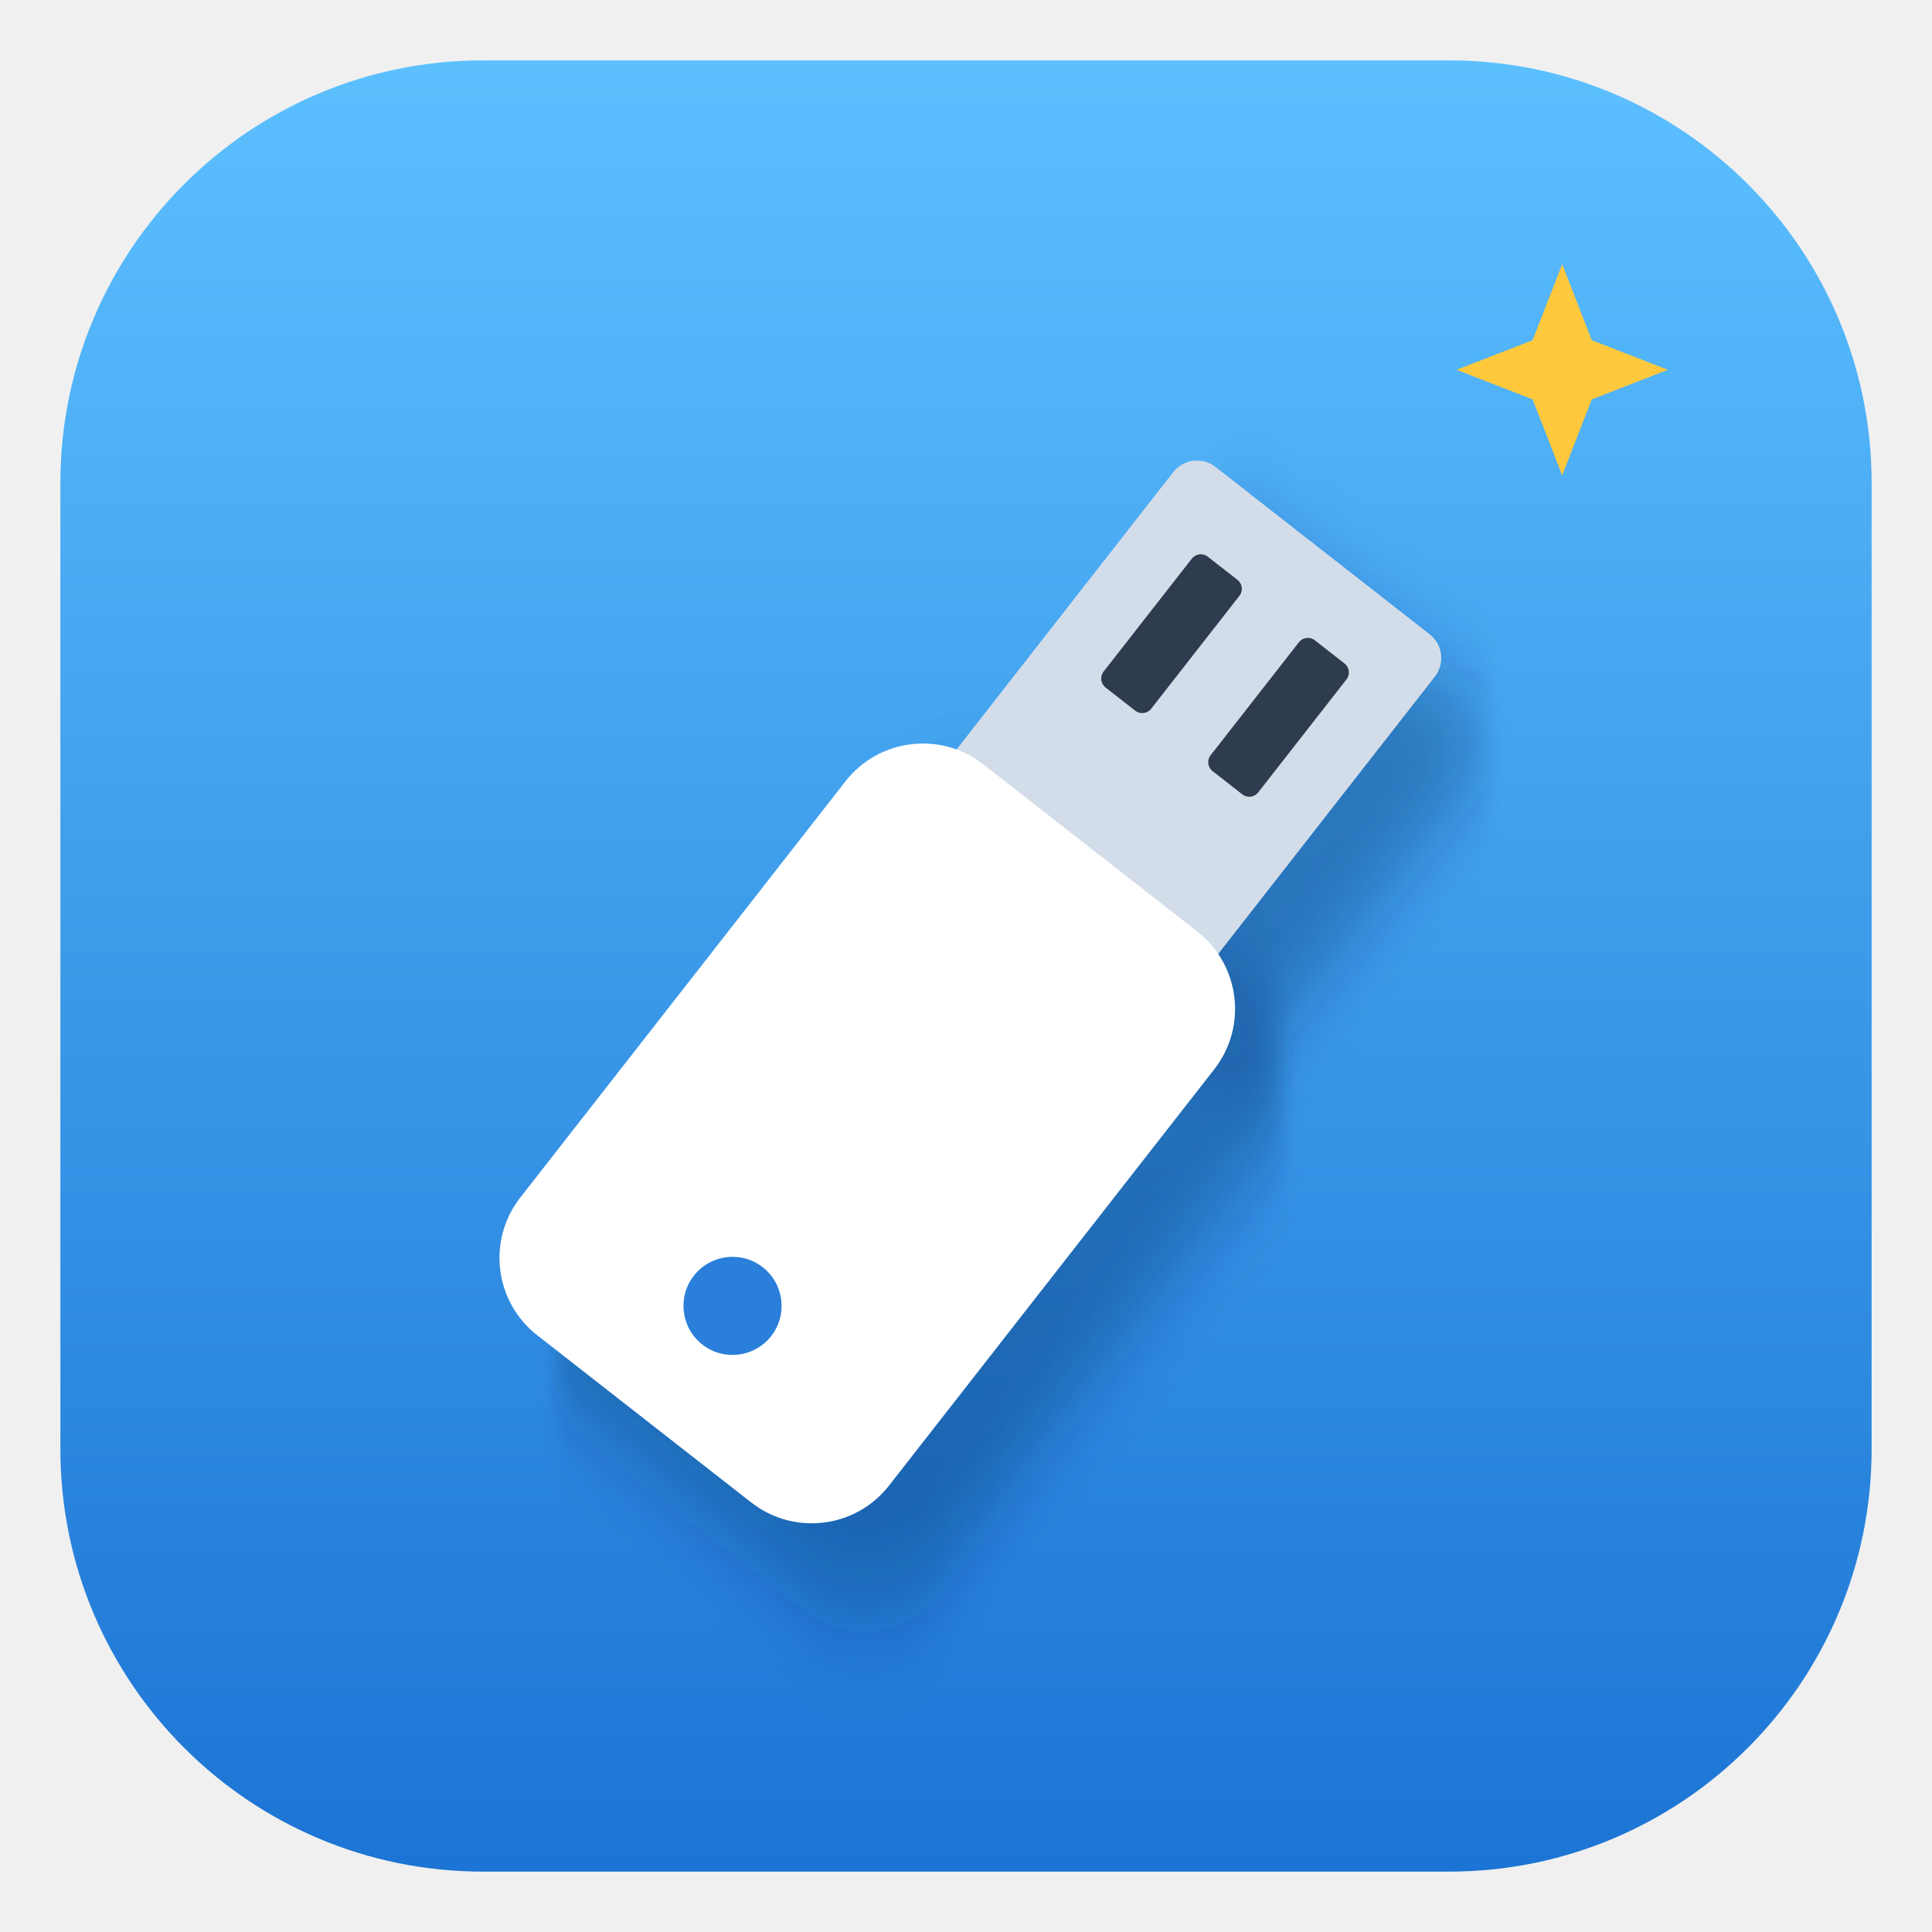
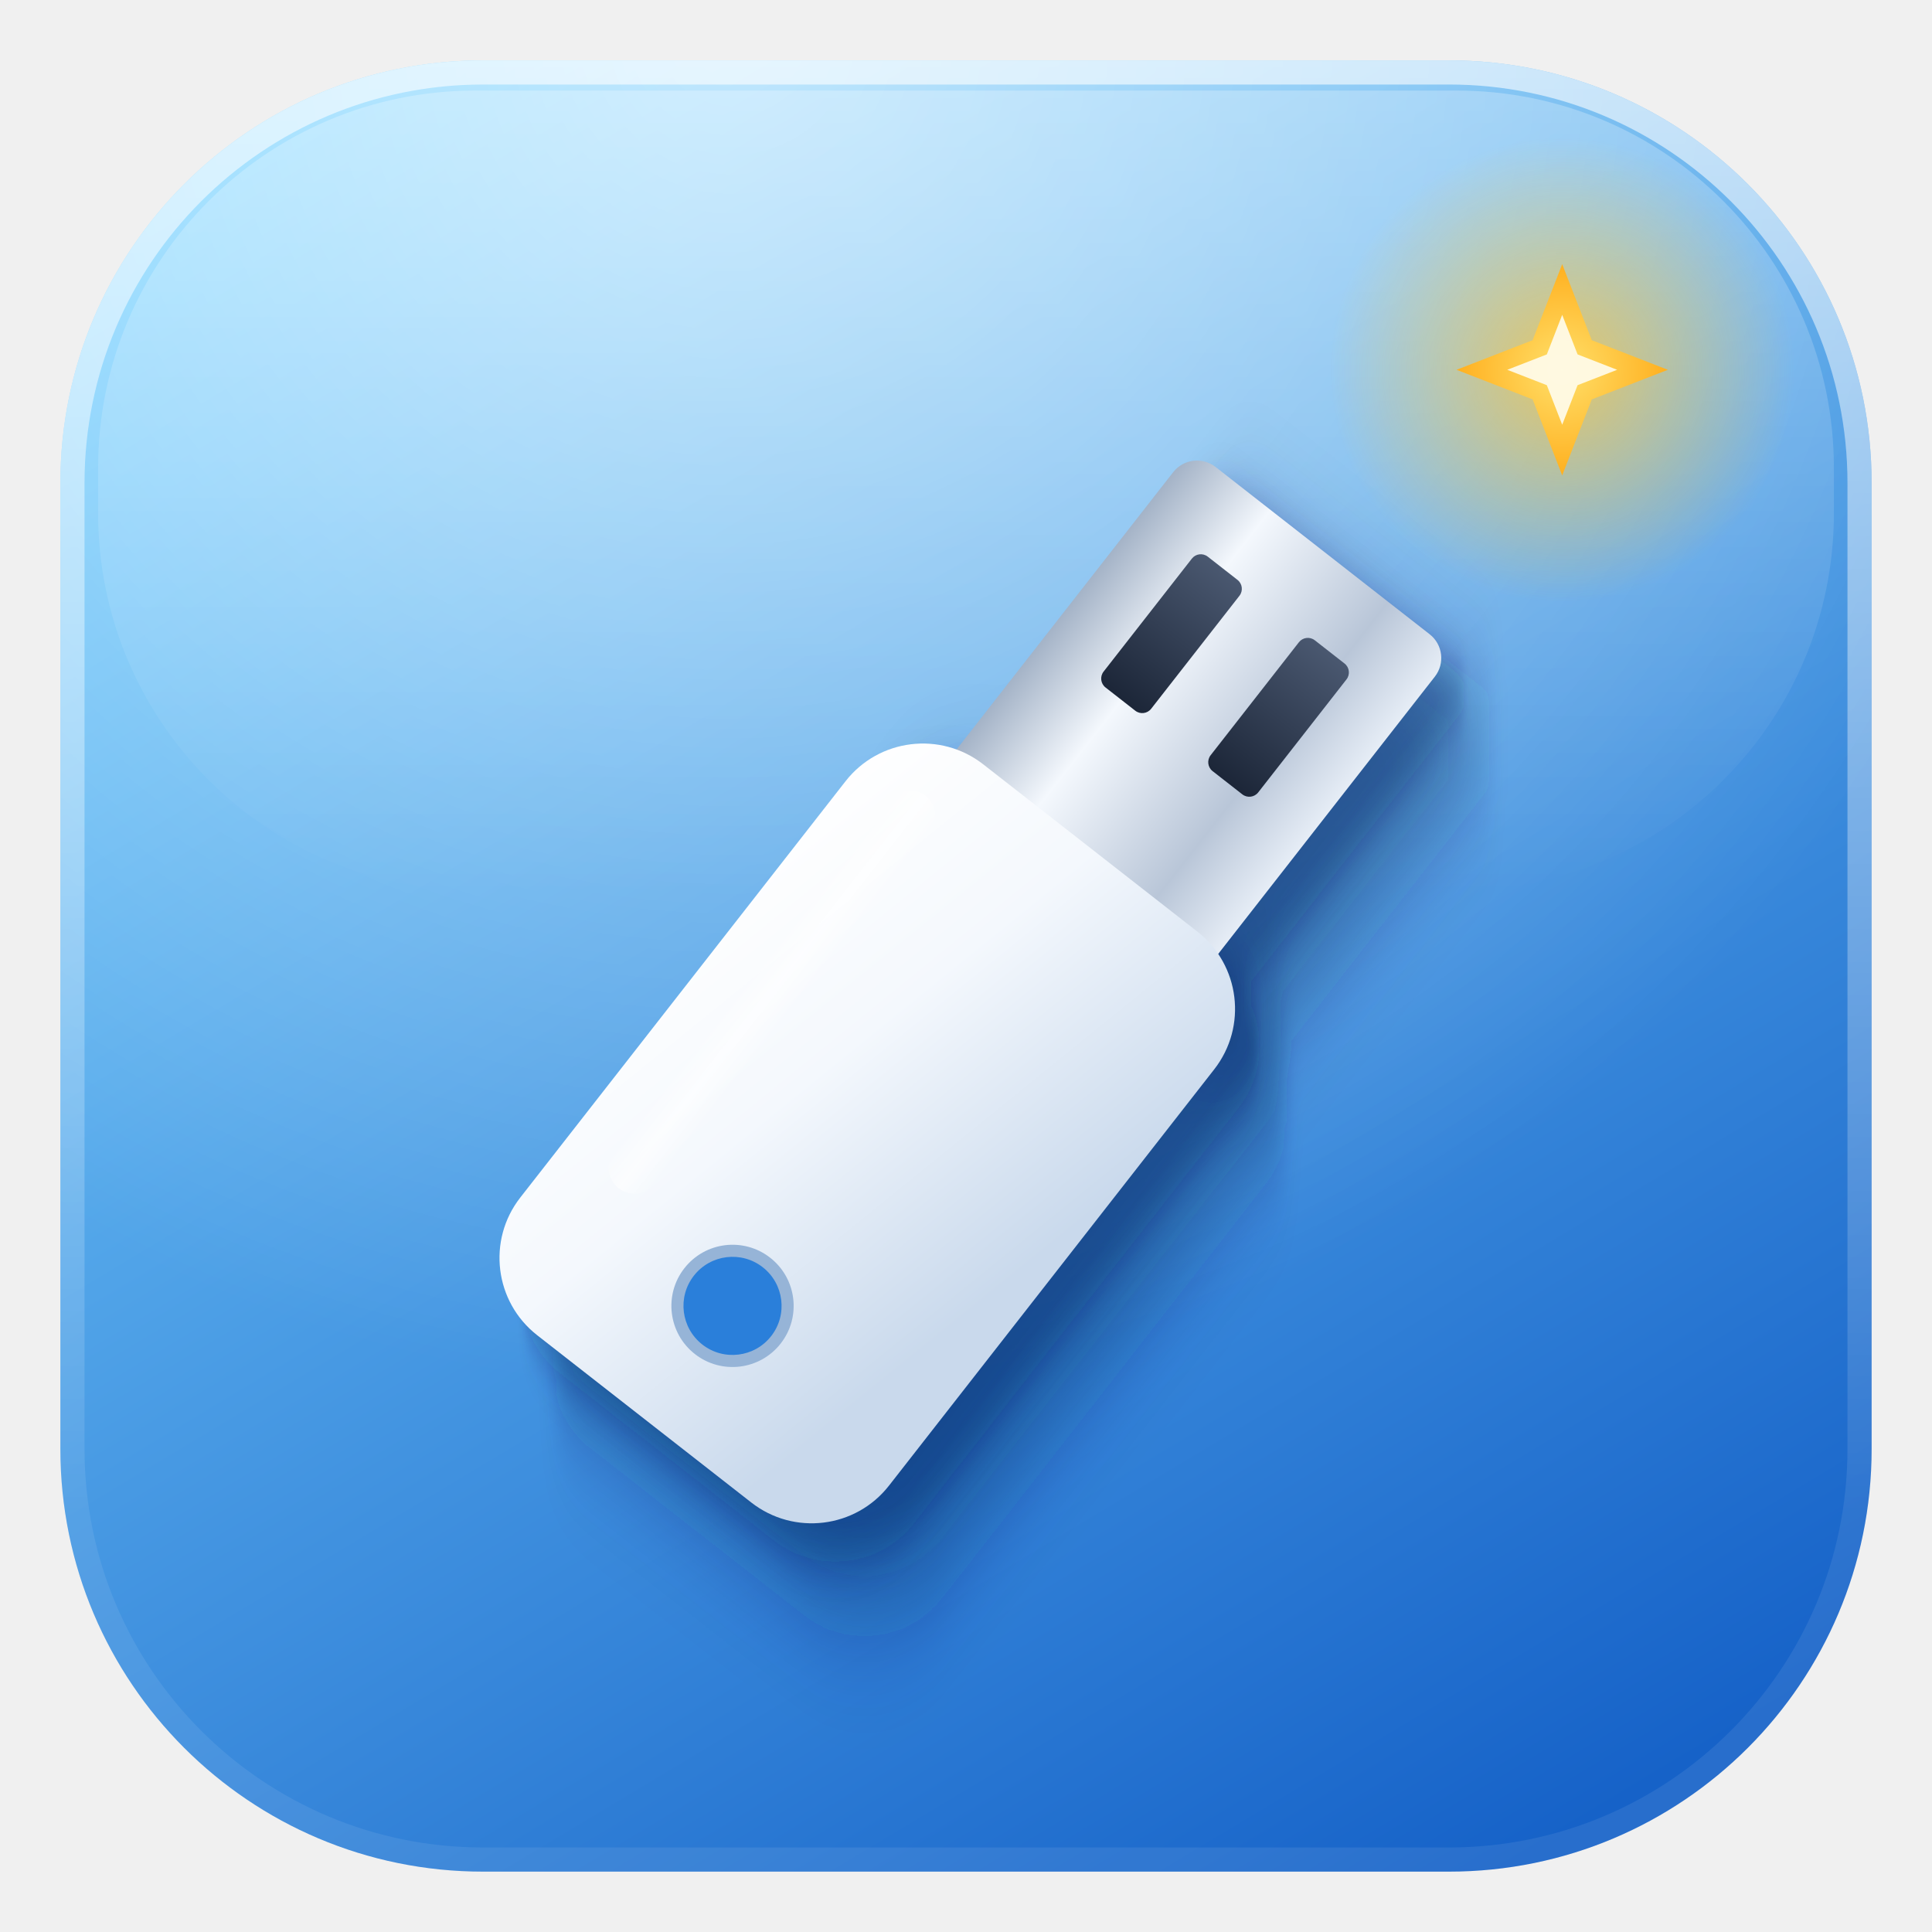
<svg xmlns="http://www.w3.org/2000/svg" viewBox="0 0 256 256" width="256" height="256" role="img" aria-label="NyForge">
  <defs>
-     <linearGradient id="tile" x1="0" y1="0" x2="0" y2="1">
-       <stop offset="0" stop-color="#5CC0FF" />
-       <stop offset="1" stop-color="#1C74D4" />
+     <linearGradient id="tile" x1="0.2" y1="0" x2="0.8" y2="1">
+       <stop offset="0" stop-color="#7AD2FF" />
+       <stop offset="1" stop-color="#1662C8" />
    </linearGradient>
-     <filter id="soft" x="-20%" y="-20%" width="140%" height="140%">
-       <feGaussianBlur stdDeviation="5" />
+     <radialGradient id="light" cx="0.38" cy="0.02" r="0.7">
+       <stop offset="0" stop-color="#FFFFFF" stop-opacity="0.55" />
+       <stop offset="1" stop-color="#FFFFFF" stop-opacity="0" />
+     </radialGradient>
+     <linearGradient id="sheen" x1="0" y1="0" x2="0" y2="1">
+       <stop offset="0" stop-color="#FFFFFF" stop-opacity="0.26" />
+       <stop offset="1" stop-color="#FFFFFF" stop-opacity="0" />
+     </linearGradient>
+     <linearGradient id="rim" x1="0" y1="0" x2="0" y2="1">
+       <stop offset="0" stop-color="#FFFFFF" stop-opacity="0.6" />
+       <stop offset="0.8" stop-color="#FFFFFF" stop-opacity="0.08" />
+     </linearGradient>
+     <linearGradient id="body" x1="0" y1="0" x2="1" y2="0.35">
+       <stop offset="0" stop-color="#FFFFFF" />
+       <stop offset="0.45" stop-color="#F4F8FD" />
+       <stop offset="1" stop-color="#C9D9EC" />
+     </linearGradient>
+     <linearGradient id="steel" x1="0" y1="0" x2="1" y2="0">
+       <stop offset="0" stop-color="#A4B3C7" />
+       <stop offset="0.3" stop-color="#F4F8FD" />
+       <stop offset="0.75" stop-color="#B9C6D8" />
+       <stop offset="1" stop-color="#E6EDF6" />
+     </linearGradient>
+     <linearGradient id="pin" x1="0" y1="0" x2="0" y2="1">
+       <stop offset="0" stop-color="#4A5870" />
+       <stop offset="1" stop-color="#1C2638" />
+     </linearGradient>
+     <linearGradient id="gloss" x1="0" y1="0" x2="1" y2="0">
+       <stop offset="0" stop-color="#FFFFFF" stop-opacity="0" />
+       <stop offset="0.5" stop-color="#FFFFFF" stop-opacity="0.6" />
+       <stop offset="1" stop-color="#FFFFFF" stop-opacity="0" />
+     </linearGradient>
+     <radialGradient id="star" cx="0.5" cy="0.5" r="0.5">
+       <stop offset="0" stop-color="#FFE06A" />
+       <stop offset="1" stop-color="#FFB020" />
+     </radialGradient>
+     <radialGradient id="glow" cx="0.5" cy="0.5" r="0.5">
+       <stop offset="0" stop-color="#FFC83D" stop-opacity="0.75" />
+       <stop offset="1" stop-color="#FFC83D" stop-opacity="0" />
+     </radialGradient>
+     <filter id="soft" x="-30%" y="-30%" width="160%" height="160%">
+       <feGaussianBlur stdDeviation="6" />
    </filter>
+     <filter id="tight" x="-30%" y="-30%" width="160%" height="160%">
+       <feGaussianBlur stdDeviation="2.4" />
+     </filter>
+     <clipPath id="clip">
+       <rect x="8" y="8" width="240" height="240" rx="56" />
+     </clipPath>
  </defs>
  <rect x="8" y="8" width="240" height="240" rx="56" fill="url(#tile)" />
-   <g transform="translate(7 11) translate(126 136) rotate(38.0)" filter="url(#soft)" fill="#082864" fill-opacity="0.35">
-     <rect x="-31" y="-30" width="62" height="96" rx="13" />
-     <rect x="-22" y="-80" width="44" height="56" rx="4" />
+   <g clip-path="url(#clip)">
+     <rect x="0" y="0" width="256" height="256" fill="url(#light)" />
+     <rect x="13" y="12" width="230" height="106" rx="50" fill="url(#sheen)" />
+     <g transform="translate(7 11) translate(126 136) rotate(38.0)" filter="url(#soft)" fill="#062260" fill-opacity="0.42">
+       <rect x="-31" y="-30" width="62" height="96" rx="13" fill="#062260" />
+       <rect x="-22" y="-80" width="44" height="56" rx="4" fill="#062260" />
+     </g>
+     <g transform="translate(3.15 4.95) translate(126 136) rotate(38.0)" filter="url(#tight)" fill="#062260" fill-opacity="0.32">
+       <rect x="-31" y="-30" width="62" height="96" rx="13" fill="#062260" />
+       <rect x="-22" y="-80" width="44" height="56" rx="4" fill="#062260" />
+     </g>
  </g>
+   <rect x="9.6" y="9.6" width="236.8" height="236.8" rx="54.4" fill="none" stroke="url(#rim)" stroke-width="3.2" />
  <g transform="translate(126 136) rotate(38.0)">
-     <rect x="-22" y="-80" width="44" height="56" rx="4" fill="#D3DDEA" />
-     <rect x="-31" y="-30" width="62" height="96" rx="13" fill="#FFFFFF" />
-     <rect x="-13" y="-70" width="8" height="22" rx="1.5" fill="#2F3B4E" />
-     <rect x="5" y="-70" width="8" height="22" rx="1.5" fill="#2F3B4E" />
+     <rect x="-22" y="-80" width="44" height="56" rx="4" fill="url(#steel)" />
+     <rect x="-31" y="-30" width="62" height="96" rx="13" fill="url(#body)" />
+     <rect x="-25" y="-22" width="7" height="66" rx="3.5" fill="url(#gloss)" />
+     <rect x="-13" y="-70" width="8" height="22" rx="1.5" fill="url(#pin)" />
+     <rect x="5" y="-70" width="8" height="22" rx="1.5" fill="url(#pin)" />
+     <circle cx="0" cy="47" r="8.1" fill="#96B4D7" />
    <circle cx="0" cy="47" r="6.5" fill="#2A7FDA" />
  </g>
-   <polygon points="207,35 210.92,45.08 221,49 210.92,52.92 207,63 203.08,52.92 193,49 203.08,45.08" fill="#FFC83D" />
+   <circle cx="207" cy="49" r="30.8" fill="url(#glow)" />
+   <polygon points="207,35 210.92,45.08 221,49 210.92,52.92 207,63 203.08,52.92 193,49 203.08,45.08" fill="url(#star)" />
+   <polygon points="207,41.72 209.038,46.962 214.28,49 209.038,51.038 207,56.28 204.962,51.038 199.72,49 204.962,46.962" fill="#FFFCEB" fill-opacity="0.92" />
</svg>
